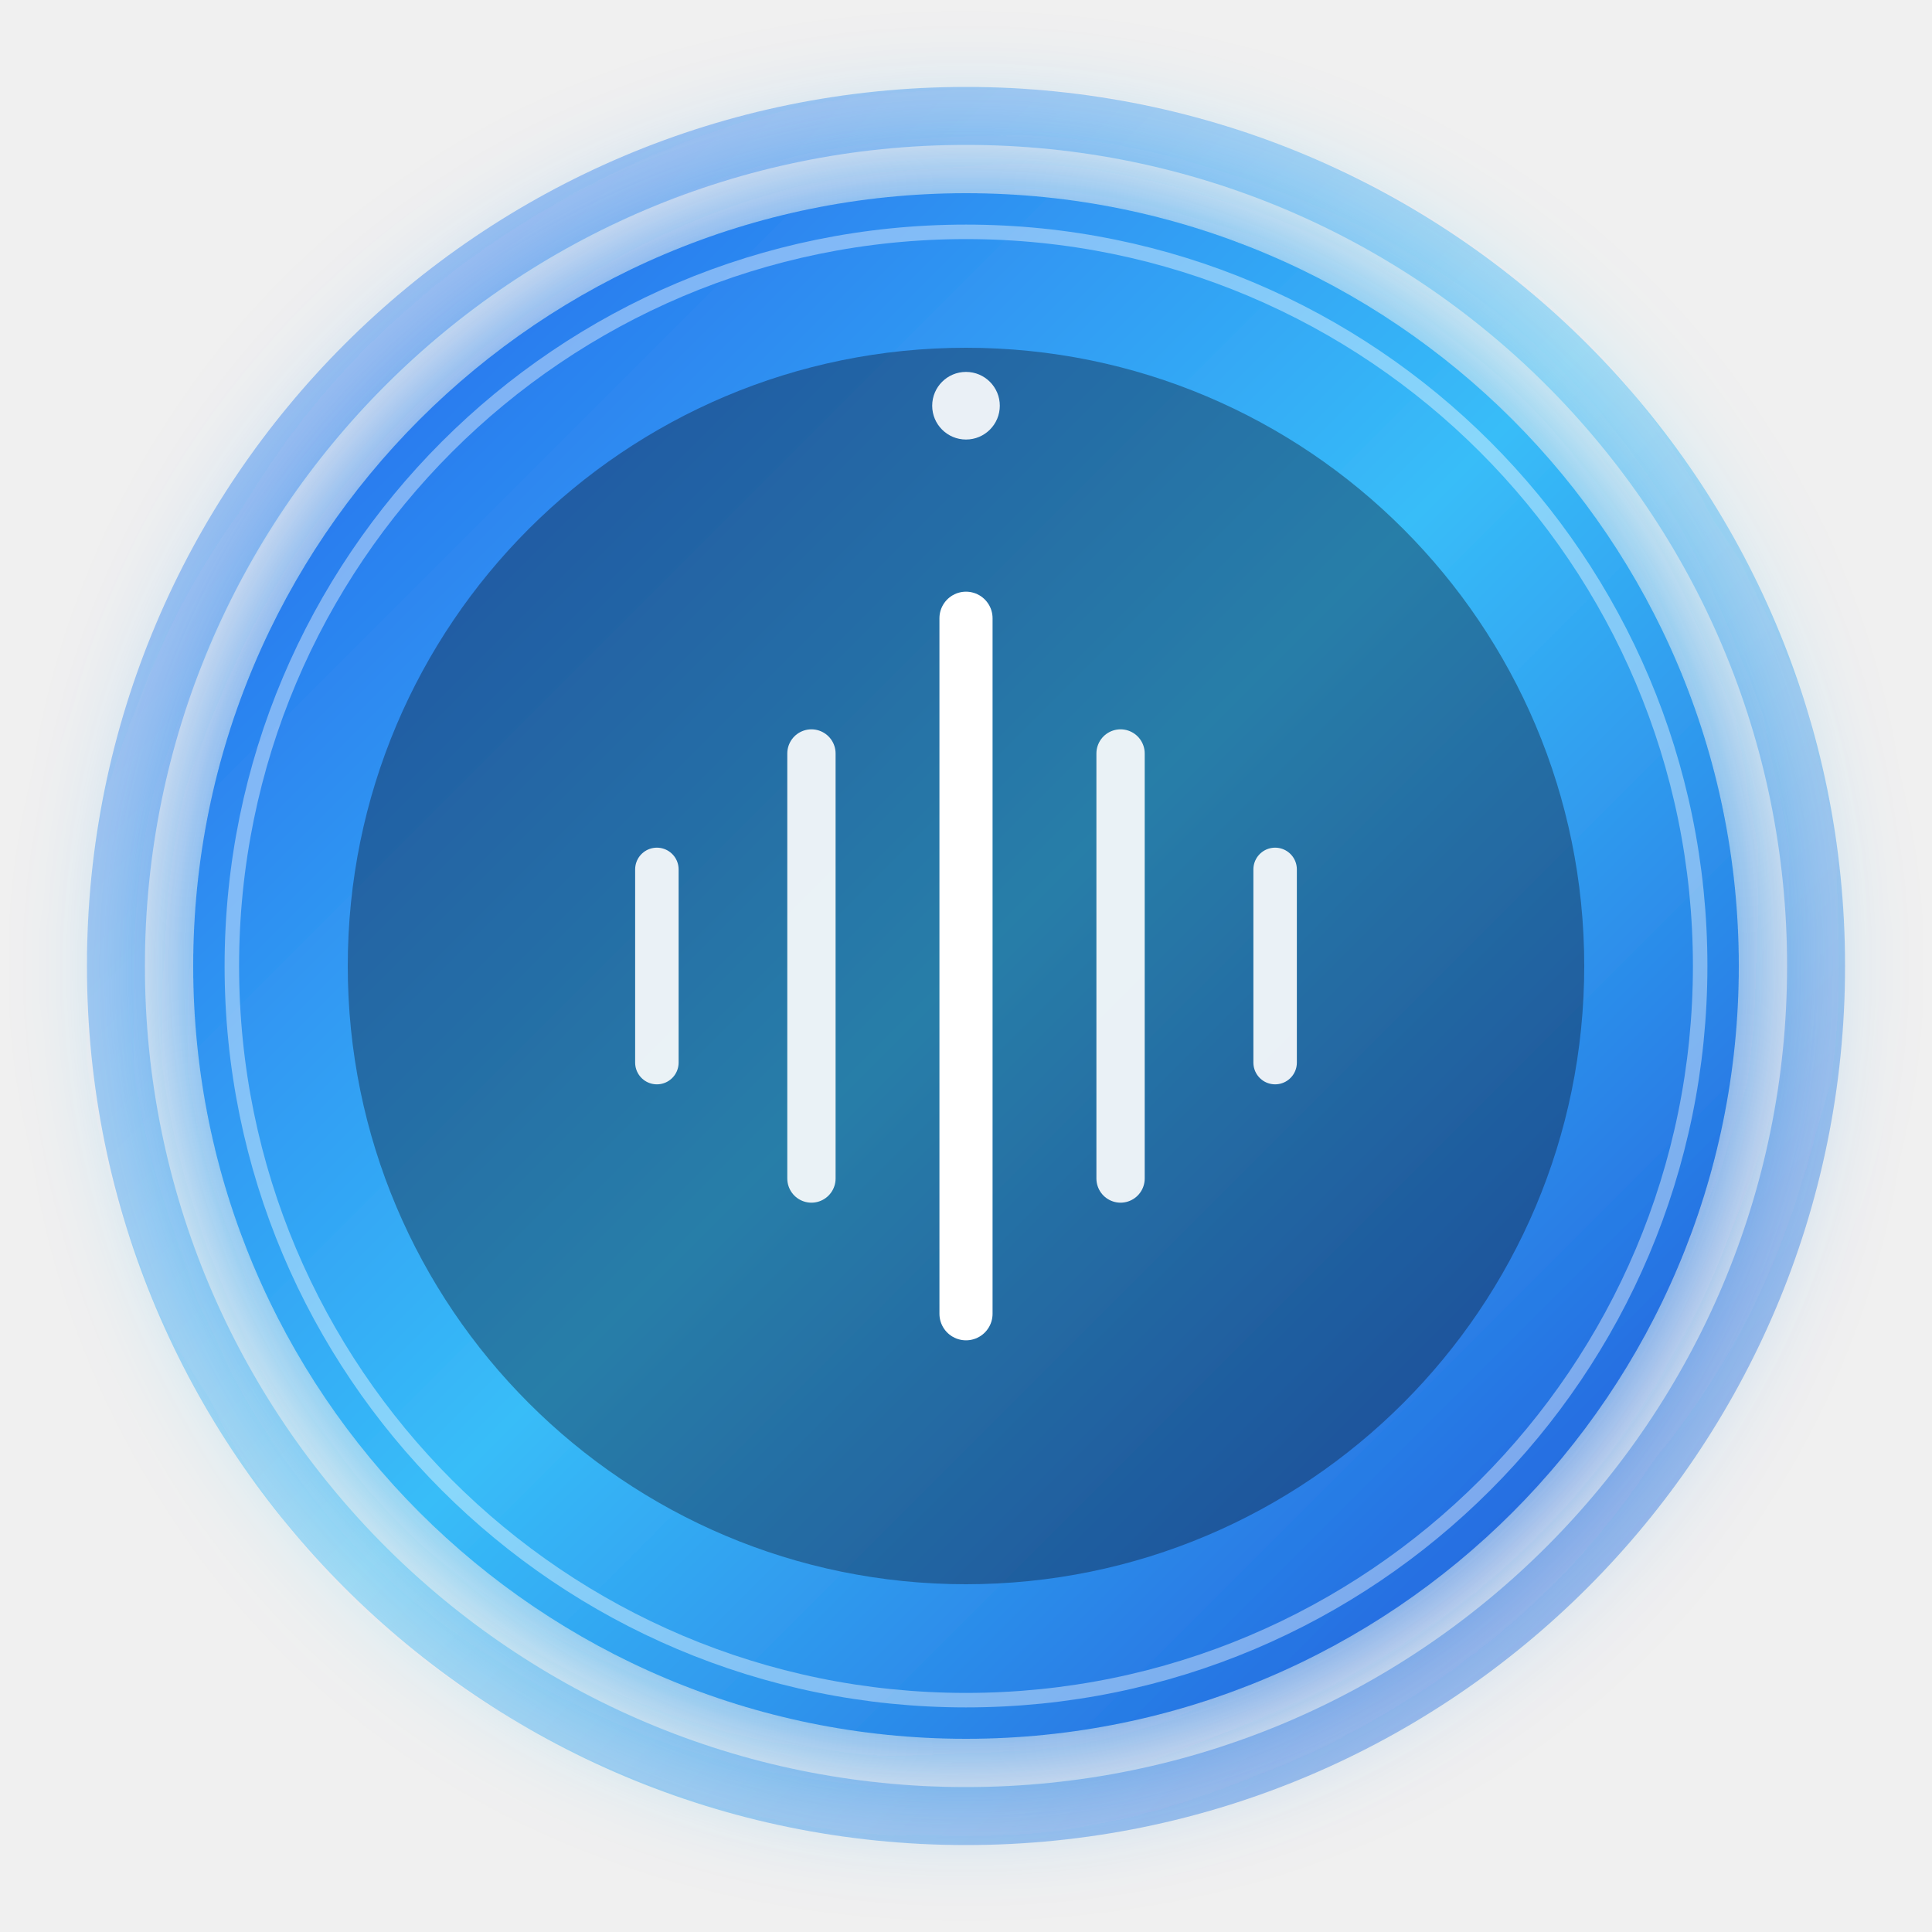
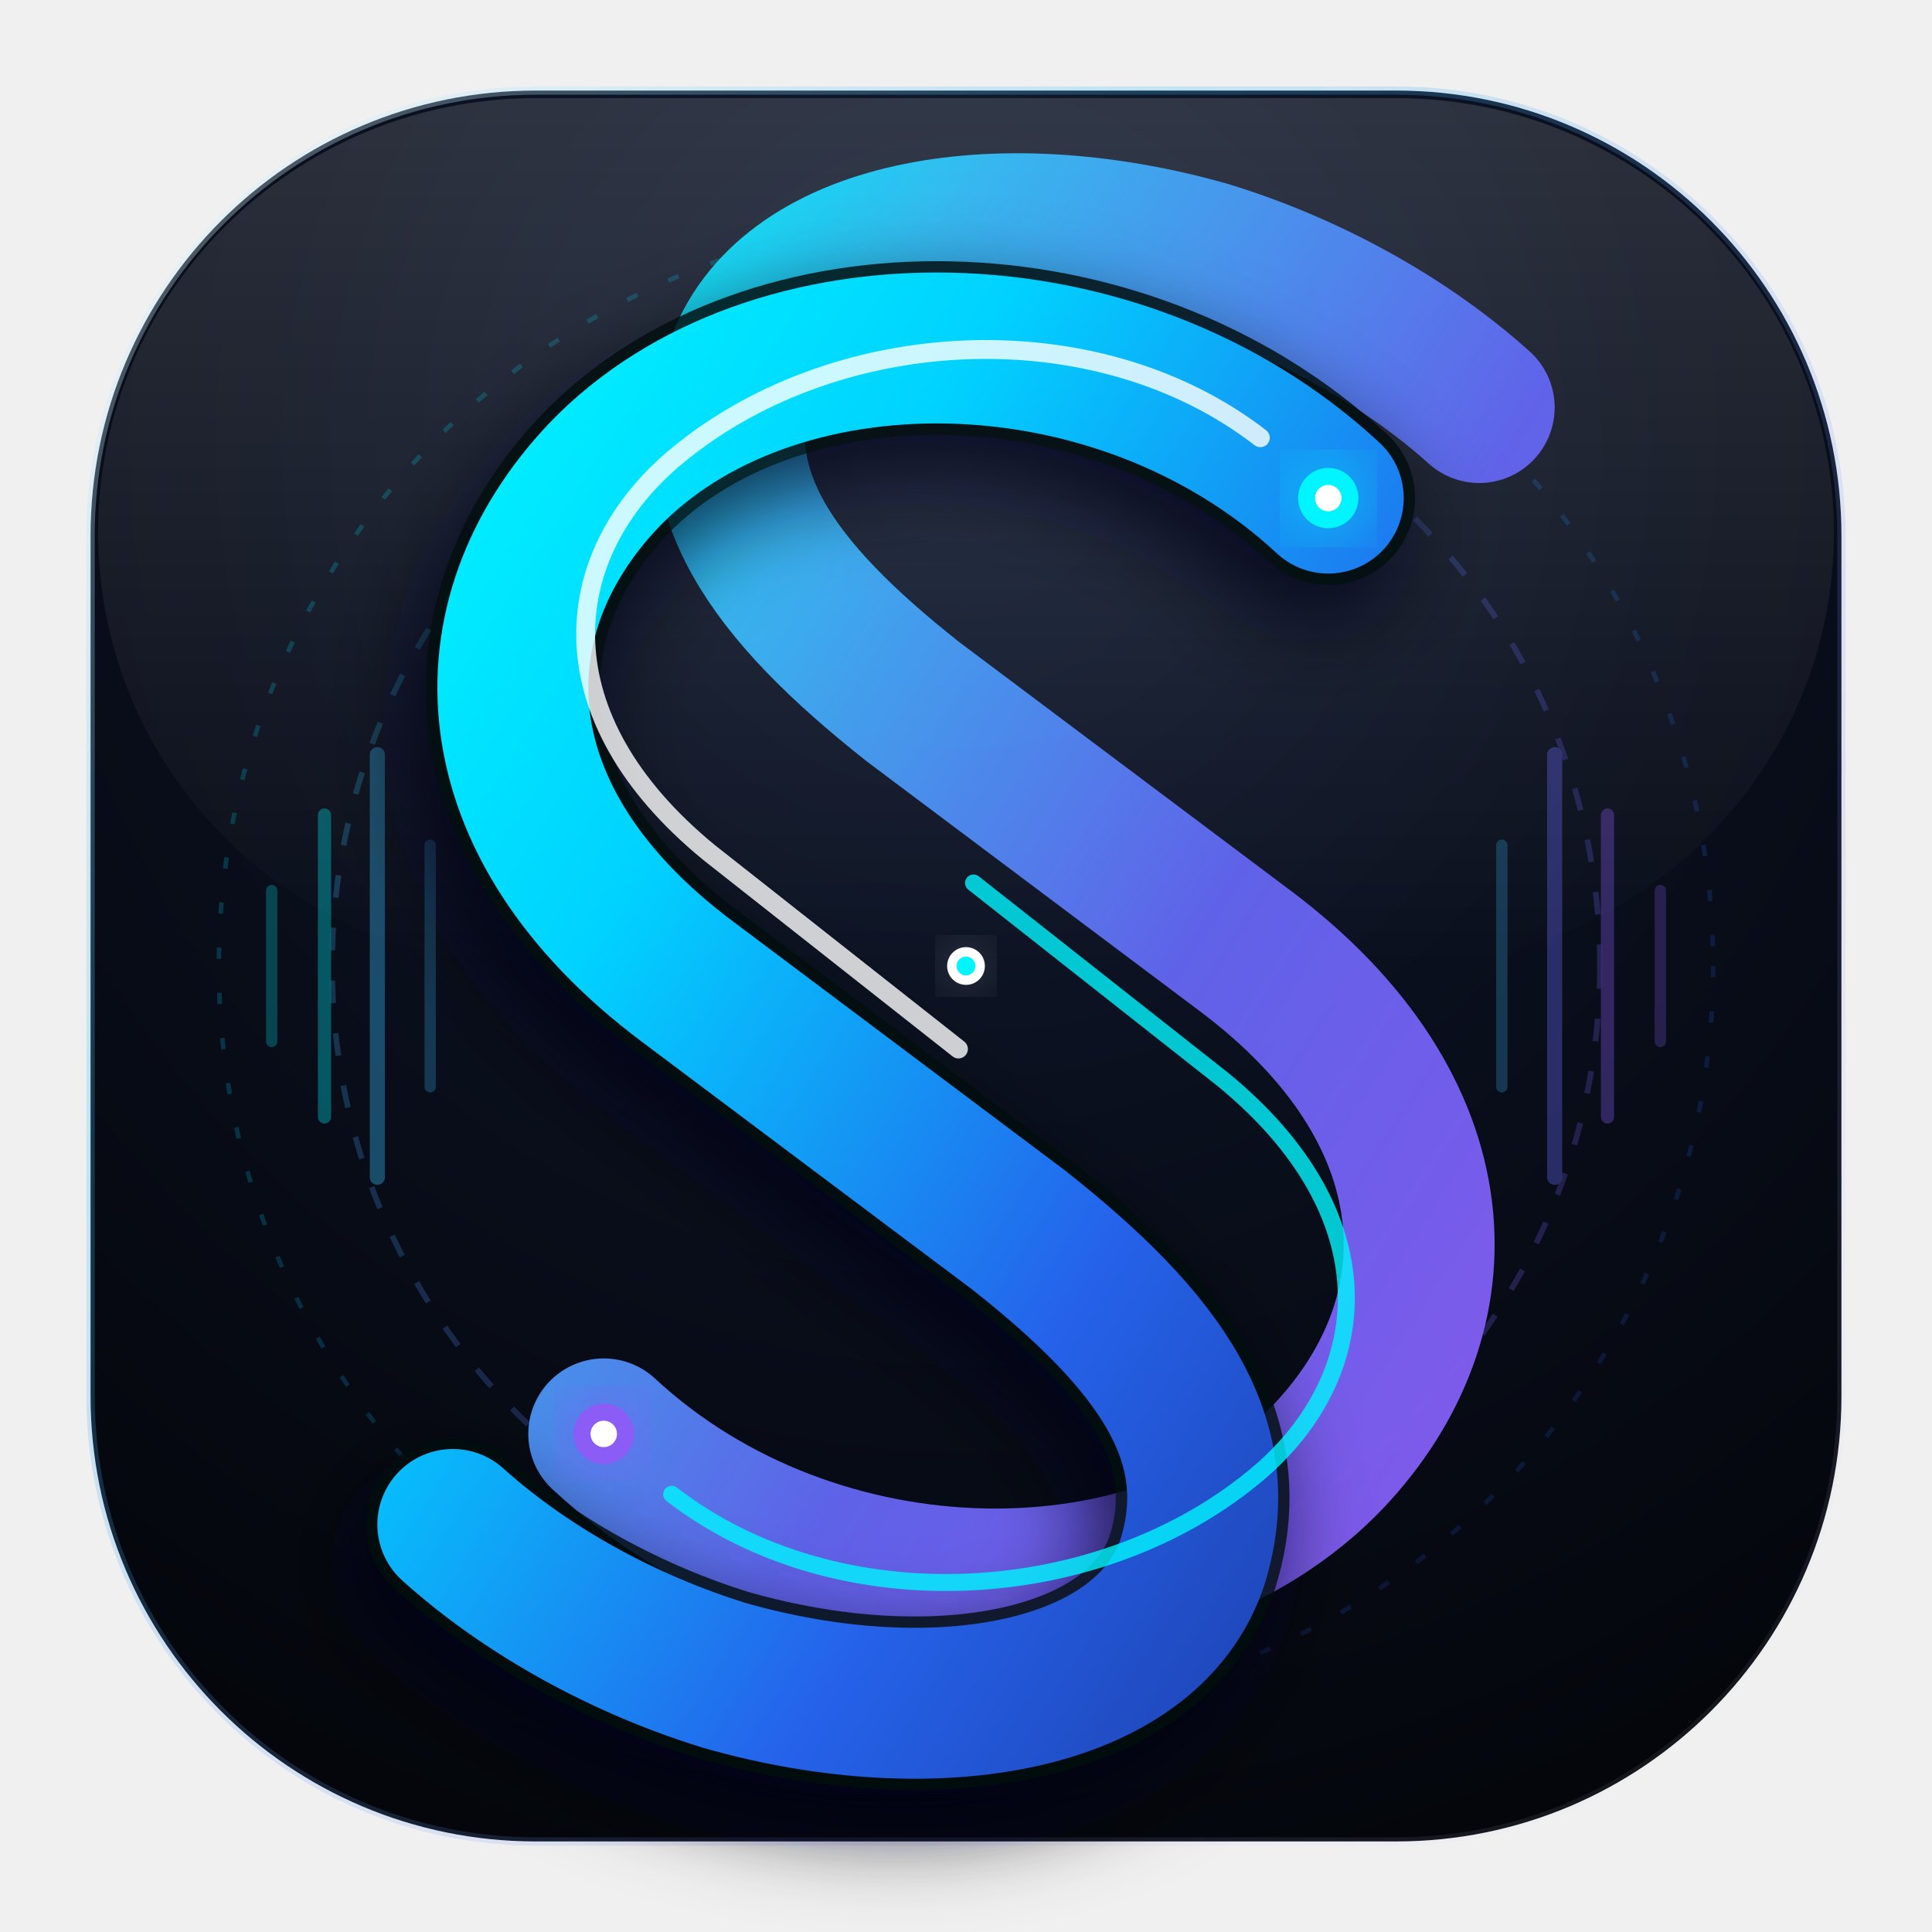
- <svg xmlns="http://www.w3.org/2000/svg" width="200" height="200" viewBox="0 0 200 200" fill="none">
+ <svg xmlns="http://www.w3.org/2000/svg" width="512" height="512" viewBox="0 0 512 512" fill="none">
  <defs>
-     <linearGradient id="sonicAura" x1="0%" y1="0%" x2="100%" y2="100%">
-       <stop offset="0%" stop-color="#2563EB" />
-       <stop offset="50%" stop-color="#38BDF8" />
-       <stop offset="100%" stop-color="#1D4ED8" />
+     <radialGradient id="stageBg" cx="50%" cy="20%" r="90%">
+       <stop offset="0%" stop-color="#141E34" />
+       <stop offset="45%" stop-color="#0A0F1D" />
+       <stop offset="100%" stop-color="#030509" />
+     </radialGradient>
+     <linearGradient id="sonicCyanBlue" x1="0%" y1="0%" x2="100%" y2="100%">
+       <stop offset="0%" stop-color="#00F5FF" />
+       <stop offset="30%" stop-color="#00D2FF" />
+       <stop offset="70%" stop-color="#2563EB" />
+       <stop offset="100%" stop-color="#1E40AF" />
    </linearGradient>
-     <radialGradient id="sonicCore" cx="50%" cy="50%" r="50%">
-       <stop offset="0%" stop-color="#FFFFFF" />
-       <stop offset="80%" stop-color="#E0E7FF" />
-       <stop offset="100%" stop-color="#93C5FD" />
-     </radialGradient>
-     <filter id="sonicGlow" x="-20%" y="-20%" width="140%" height="140%">
-       <feGaussianBlur stdDeviation="8" result="blur" />
+     <linearGradient id="sonicVioletSky" x1="100%" y1="100%" x2="0%" y2="0%">
+       <stop offset="0%" stop-color="#8B5CF6" />
+       <stop offset="40%" stop-color="#6366F1" />
+       <stop offset="80%" stop-color="#38BDF8" />
+       <stop offset="100%" stop-color="#00F5FF" />
+     </linearGradient>
+     <linearGradient id="rimLight" x1="0%" y1="0%" x2="100%" y2="100%">
+       <stop offset="0%" stop-color="#FFFFFF" stop-opacity="0.35" />
+       <stop offset="30%" stop-color="#38BDF8" stop-opacity="0.25" />
+       <stop offset="70%" stop-color="#818CF8" stop-opacity="0.15" />
+       <stop offset="100%" stop-color="#FFFFFF" stop-opacity="0.05" />
+     </linearGradient>
+     <linearGradient id="glassGloss" x1="0%" y1="0%" x2="0%" y2="100%">
+       <stop offset="0%" stop-color="#FFFFFF" stop-opacity="0.14" />
+       <stop offset="100%" stop-color="#FFFFFF" stop-opacity="0" />
+     </linearGradient>
+     <filter id="ribbonOcclusion" x="-20%" y="-20%" width="140%" height="140%">
+       <feDropShadow dx="-4" dy="10" stdDeviation="12" flood-color="#020617" flood-opacity="0.9" />
+     </filter>
+     <filter id="neonGlow" x="-30%" y="-30%" width="160%" height="160%">
+       <feGaussianBlur stdDeviation="10" result="blur" />
      <feMerge>
-         <feMergeNode in="blur" />
+         <feMergeNode in="blur" opacity="0.6" />
        <feMergeNode in="SourceGraphic" />
      </feMerge>
    </filter>
  </defs>
-   <circle cx="100" cy="100" r="88" stroke="url(#sonicAura)" stroke-width="6" opacity="0.4" />
-   <circle cx="100" cy="100" r="80" fill="url(#sonicAura)" filter="url(#sonicGlow)" />
-   <circle cx="100" cy="100" r="76" stroke="rgba(255, 255, 255, 0.4)" stroke-width="1.5" fill="none" />
-   <circle cx="100" cy="100" r="64" fill="rgba(10, 10, 20, 0.35)" />
-   <g stroke="rgba(255, 255, 255, 0.9)" stroke-linecap="round" fill="none">
-     <line x1="68" y1="90" x2="68" y2="110" stroke-width="4.5" />
-     <line x1="84" y1="78" x2="84" y2="122" stroke-width="5" />
-     <line x1="100" y1="64" x2="100" y2="136" stroke-width="5.5" stroke="#FFFFFF" />
-     <line x1="116" y1="78" x2="116" y2="122" stroke-width="5" />
-     <line x1="132" y1="90" x2="132" y2="110" stroke-width="4.5" />
+   <rect x="24" y="24" width="464" height="464" rx="118" fill="url(#stageBg)" stroke="url(#rimLight)" stroke-width="2.2" />
+   <rect x="26" y="26" width="460" height="230" rx="116" fill="url(#glassGloss)" />
+   <g opacity="0.4">
+     <circle cx="256" cy="256" r="198" stroke="url(#sonicCyanBlue)" stroke-width="1.2" stroke-dasharray="3 9" opacity="0.5" />
+     <circle cx="256" cy="256" r="168" stroke="url(#sonicVioletSky)" stroke-width="1.5" stroke-dasharray="6 8" opacity="0.6" />
+     <line x1="72" y1="236" x2="72" y2="276" stroke="#00F5FF" stroke-width="3" stroke-linecap="round" opacity="0.6" />
+     <line x1="86" y1="216" x2="86" y2="296" stroke="#00F5FF" stroke-width="3.5" stroke-linecap="round" opacity="0.8" />
+     <line x1="100" y1="200" x2="100" y2="312" stroke="#38BDF8" stroke-width="4" stroke-linecap="round" opacity="0.9" />
+     <line x1="114" y1="224" x2="114" y2="288" stroke="#38BDF8" stroke-width="3" stroke-linecap="round" opacity="0.6" />
+     <line x1="440" y1="236" x2="440" y2="276" stroke="#8B5CF6" stroke-width="3" stroke-linecap="round" opacity="0.6" />
+     <line x1="426" y1="216" x2="426" y2="296" stroke="#8B5CF6" stroke-width="3.5" stroke-linecap="round" opacity="0.8" />
+     <line x1="412" y1="200" x2="412" y2="312" stroke="#6366F1" stroke-width="4" stroke-linecap="round" opacity="0.9" />
+     <line x1="398" y1="224" x2="398" y2="288" stroke="#38BDF8" stroke-width="3" stroke-linecap="round" opacity="0.6" />
  </g>
-   <circle cx="100" cy="42" r="3.5" fill="#FFFFFF" opacity="0.9" />
+   <g>
+     <path d="M 160 380               C 216 432 308 432 352 386               C 388 348 386 294 330 252               L 242 186               C 204 156 186 130 196 98               C 208 62 264 52 320 68               C 346 76 372 90 392 108" stroke="url(#sonicVioletSky)" stroke-width="40" stroke-linecap="round" stroke-linejoin="round" fill="none" opacity="0.95" />
+     <path d="M 352 132               C 296 80 204 80 160 126               C 124 164 126 218 182 260               L 270 326               C 308 356 326 382 316 414               C 304 450 248 460 192 444               C 166 436 140 422 120 404" stroke="#050811" stroke-width="46" stroke-linecap="round" stroke-linejoin="round" fill="none" opacity="0.85" filter="url(#ribbonOcclusion)" />
+     <path d="M 352 132               C 296 80 204 80 160 126               C 124 164 126 218 182 260               L 270 326               C 308 356 326 382 316 414               C 304 450 248 460 192 444               C 166 436 140 422 120 404" stroke="url(#sonicCyanBlue)" stroke-width="40" stroke-linecap="round" stroke-linejoin="round" fill="none" />
+     <path d="M 334 116 C 290 82 220 86 178 122 C 148 148 144 190 188 226 L 254 278" stroke="#FFFFFF" stroke-width="5" stroke-linecap="round" opacity="0.8" />
+     <path d="M 178 396 C 222 430 292 426 334 390 C 364 364 368 322 324 286 L 258 234" stroke="#00F5FF" stroke-width="4.5" stroke-linecap="round" opacity="0.8" />
+     <circle cx="352" cy="132" r="8" fill="#00F5FF" filter="url(#neonGlow)" />
+     <circle cx="352" cy="132" r="3.5" fill="#FFFFFF" />
+     <circle cx="160" cy="380" r="8" fill="#8B5CF6" filter="url(#neonGlow)" />
+     <circle cx="160" cy="380" r="3.5" fill="#FFFFFF" />
+     <circle cx="256" cy="256" r="5" fill="#FFFFFF" filter="url(#neonGlow)" />
+     <circle cx="256" cy="256" r="2.5" fill="#00F5FF" />
+   </g>
</svg>
